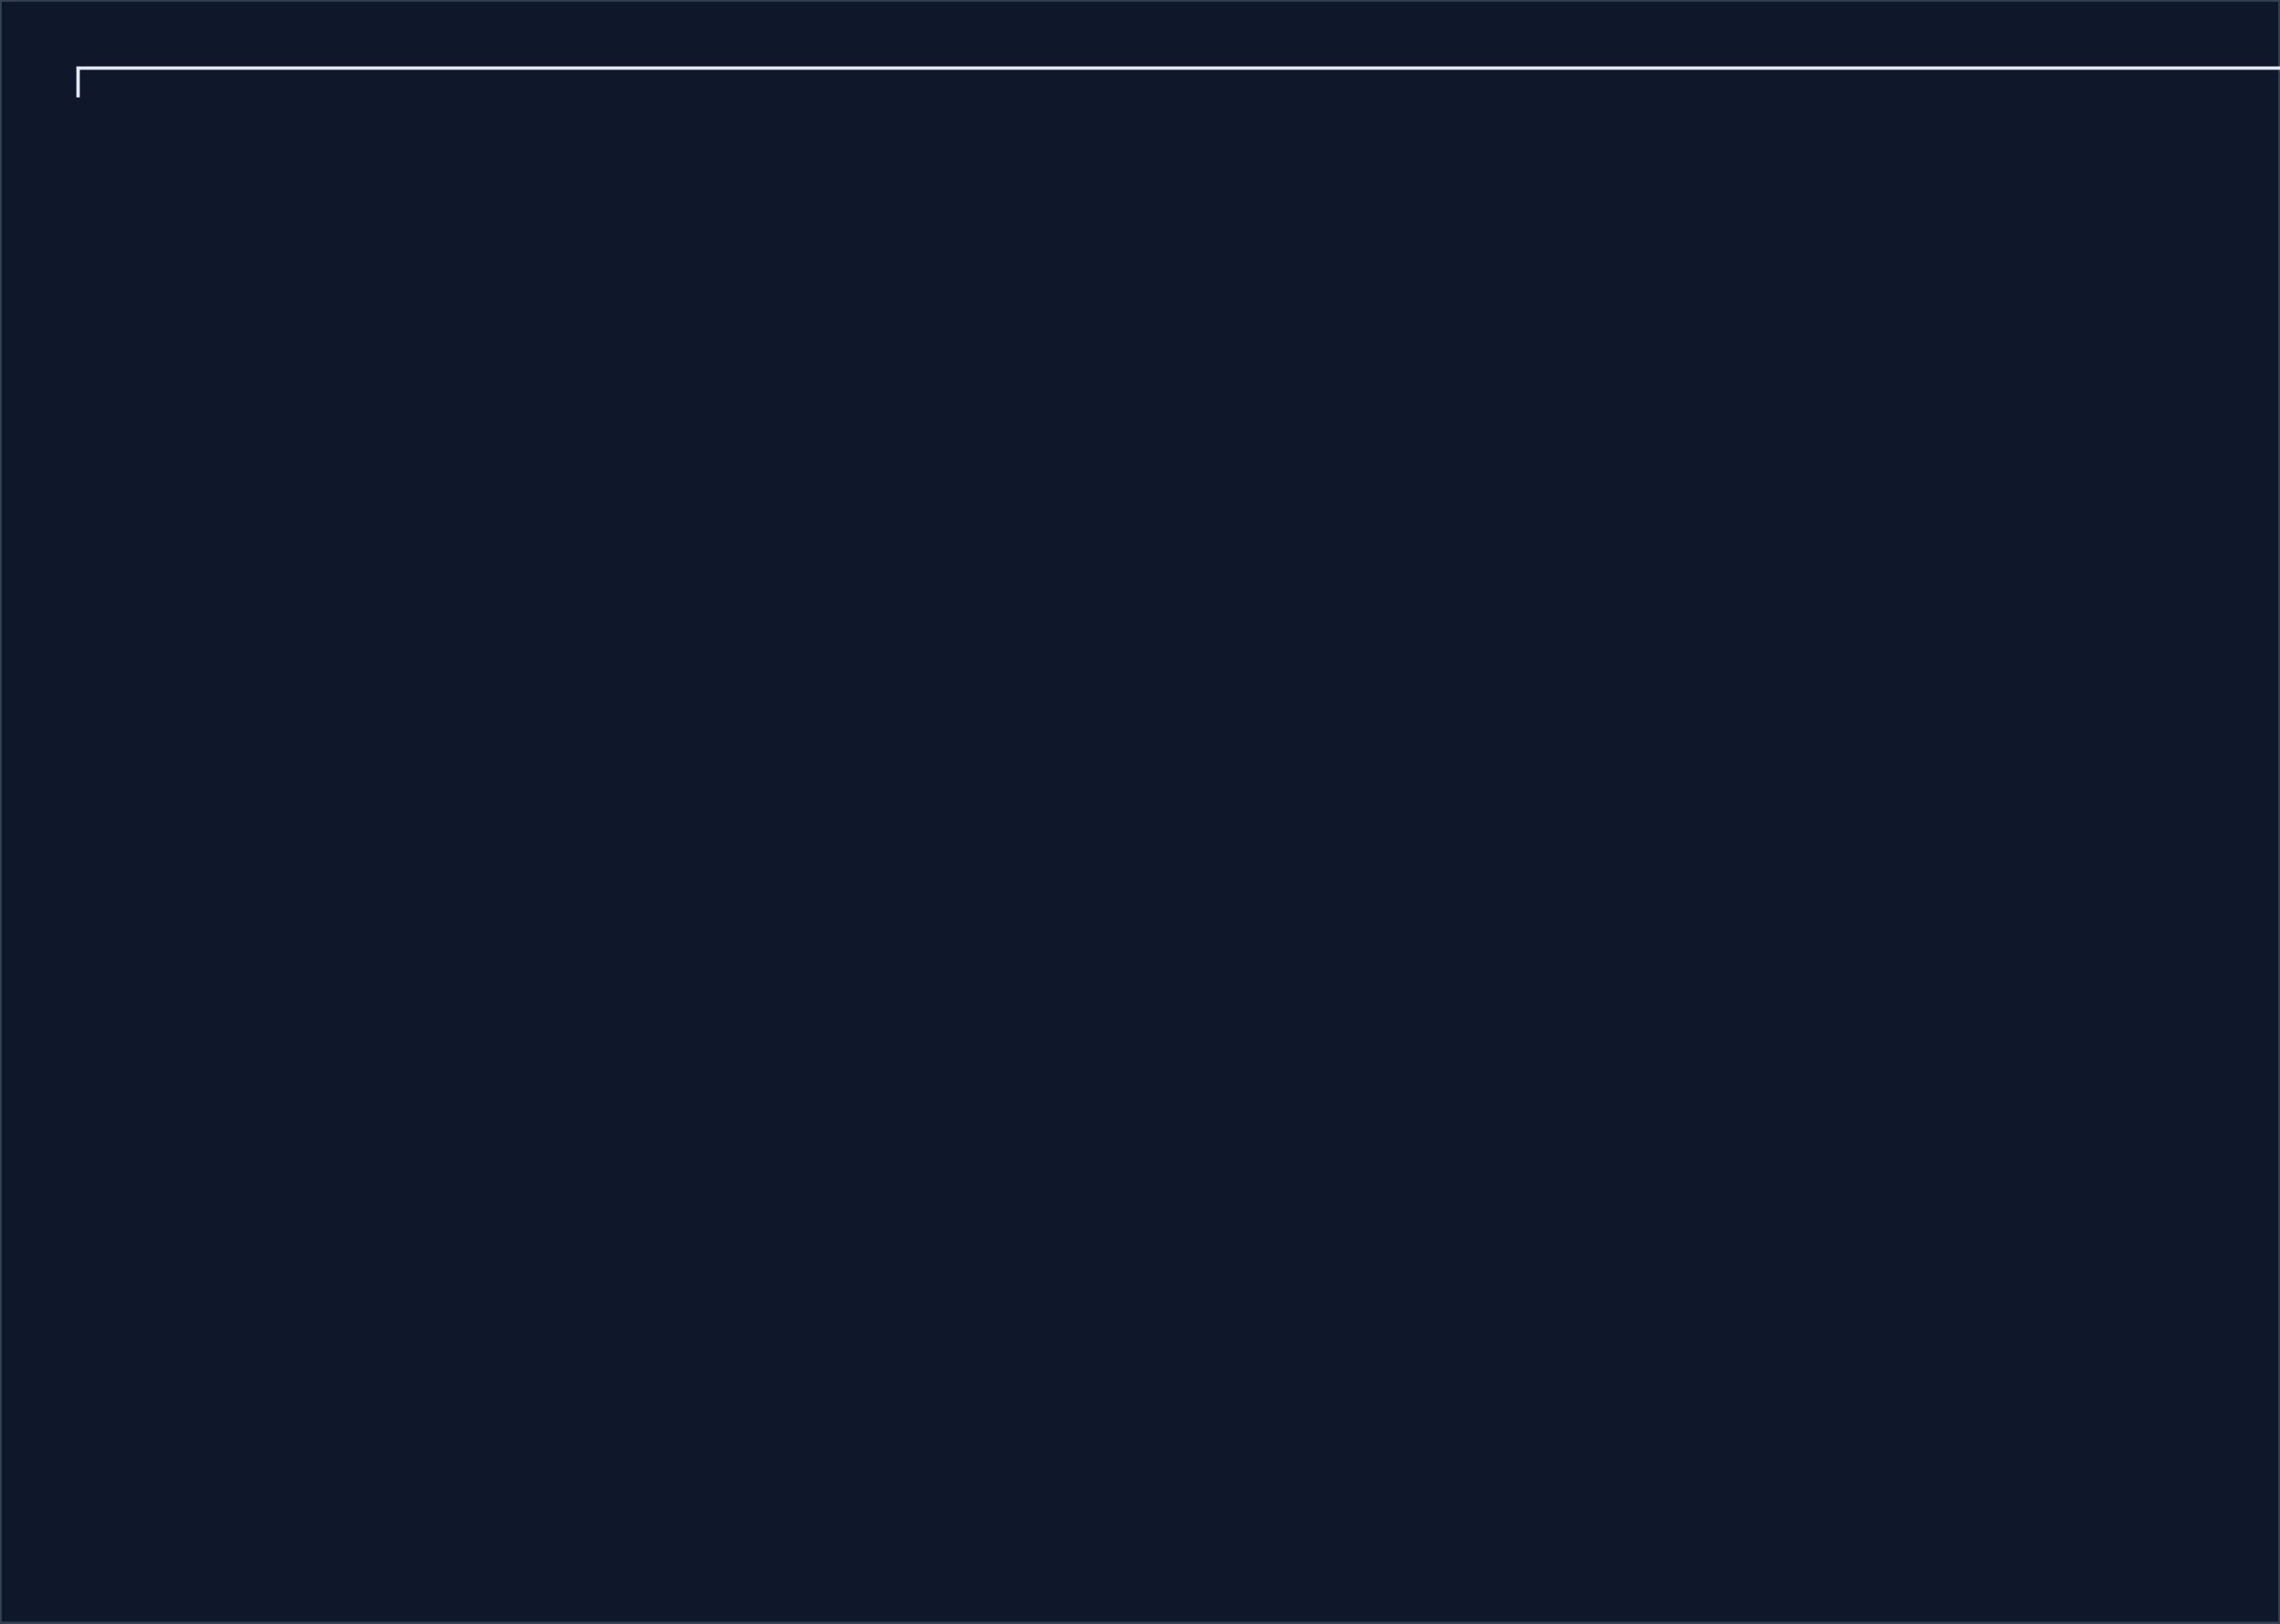
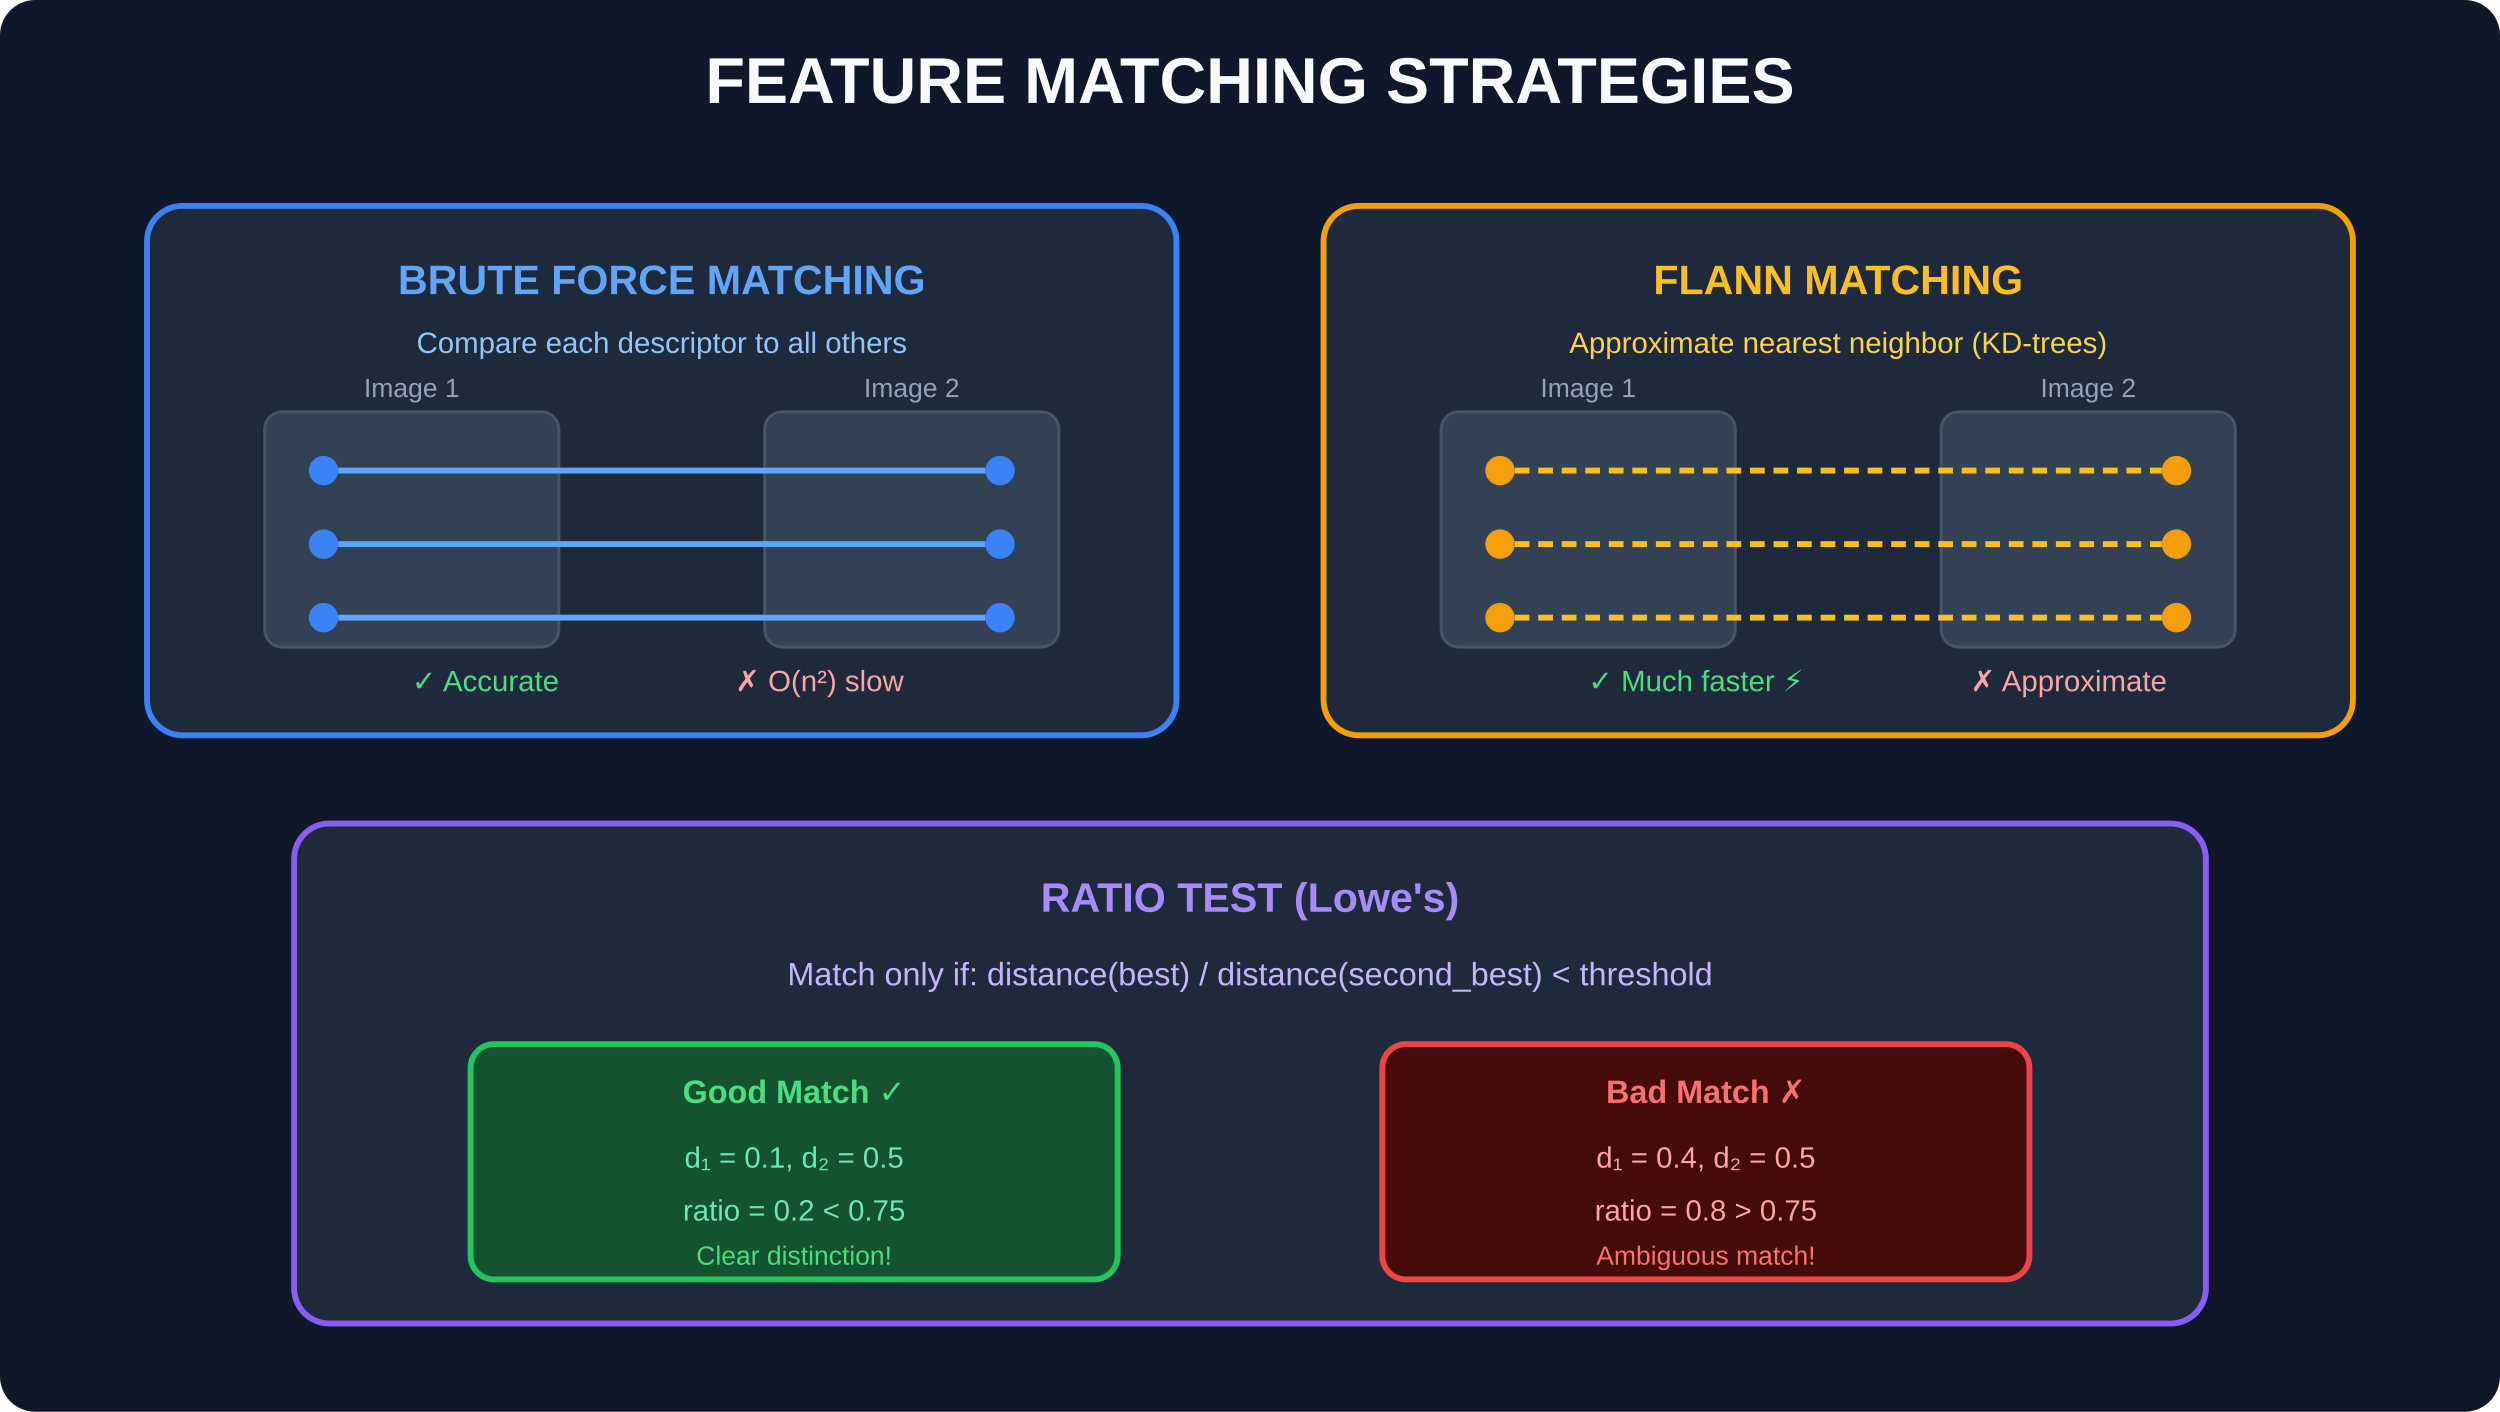
- <svg xmlns="http://www.w3.org/2000/svg" width="660" height="470" viewBox="0 0 660 470">
-   <style>
-     text {
-       font-family: 'Courier New', monospace;
-       font-size: 14px;
-       white-space: pre;
-     }
-   </style>
-   <rect width="100%" height="100%" fill="#0f172a" stroke="#334155" />
-   <text x="10" y="24" fill="#e2e8f0" xml:space="preserve">
- ┌───────────────────────────────────────────────────────────────────────────┐
- │                      FEATURE MATCHING STRATEGIES                             │
- └───────────────────────────────────────────────────────────────────────────┘
- 
- BRUTE FORCE MATCHING                    FLANN MATCHING
- ────────────────────                    ──────────────
- Compare each descriptor                 Approximate nearest neighbor
- to all others                          using KD-trees or LSH
- 
- Image 1     Image 2                    Image 1     Image 2
- ●───────────────●                      ●─ ─ ─ ─ ─ ─●
- ●───────────────●                      ●─ ─ ─ ─ ─ ─●
- ●───────────────●                      ●─ ─ ─ ─ ─ ─●
- 
- Pros: Accurate                         Pros: Much faster
- Cons: O(n²) slow                       Cons: Approximate
- 
- RATIO TEST (Lowe's)
- ───────────────────
- Match only if: distance(best) / distance(second_best) andlt; threshold
- 
- Good match:          Bad match:
- d1 = 0.1            d1 = 0.4
- d2 = 0.5            d2 = 0.5
- ratio = 0.2 ✓       ratio = 0.8 ✗
-   </text>
+ <svg xmlns="http://www.w3.org/2000/svg" viewBox="0 0 850 480">
+   <rect width="850" height="480" fill="#0f172a" rx="12" />
+   <text x="425" y="35" text-anchor="middle" font-family="Arial, sans-serif" font-size="22" font-weight="bold" fill="#f8fafc">FEATURE MATCHING STRATEGIES</text>
+   <g transform="translate(50, 70)">
+     <rect width="350" height="180" rx="12" fill="#1e293b" stroke="#3b82f6" stroke-width="2" />
+     <text x="175" y="30" text-anchor="middle" font-family="Arial, sans-serif" font-size="14" font-weight="bold" fill="#60a5fa">BRUTE FORCE MATCHING</text>
+     <text x="175" y="50" text-anchor="middle" font-family="Arial, sans-serif" font-size="10" fill="#93c5fd">Compare each descriptor to all others</text>
+     <g transform="translate(40, 70)">
+       <rect width="100" height="80" rx="6" fill="#334155" stroke="#475569" stroke-width="1" />
+       <text x="50" y="-5" text-anchor="middle" font-family="Arial, sans-serif" font-size="9" fill="#94a3b8">Image 1</text>
+       <circle cx="20" cy="20" r="5" fill="#3b82f6" />
+       <circle cx="20" cy="45" r="5" fill="#3b82f6" />
+       <circle cx="20" cy="70" r="5" fill="#3b82f6" />
+       <rect x="170" width="100" height="80" rx="6" fill="#334155" stroke="#475569" stroke-width="1" />
+       <text x="220" y="-5" text-anchor="middle" font-family="Arial, sans-serif" font-size="9" fill="#94a3b8">Image 2</text>
+       <circle cx="250" cy="20" r="5" fill="#3b82f6" />
+       <circle cx="250" cy="45" r="5" fill="#3b82f6" />
+       <circle cx="250" cy="70" r="5" fill="#3b82f6" />
+       <line x1="25" y1="20" x2="245" y2="20" stroke="#60a5fa" stroke-width="2" />
+       <line x1="25" y1="45" x2="245" y2="45" stroke="#60a5fa" stroke-width="2" />
+       <line x1="25" y1="70" x2="245" y2="70" stroke="#60a5fa" stroke-width="2" />
+     </g>
+     <text x="90" y="165" font-family="Arial, sans-serif" font-size="10" fill="#4ade80">✓ Accurate</text>
+     <text x="200" y="165" font-family="Arial, sans-serif" font-size="10" fill="#fca5a5">✗ O(n²) slow</text>
+   </g>
+   <g transform="translate(450, 70)">
+     <rect width="350" height="180" rx="12" fill="#1e293b" stroke="#f59e0b" stroke-width="2" />
+     <text x="175" y="30" text-anchor="middle" font-family="Arial, sans-serif" font-size="14" font-weight="bold" fill="#fbbf24">FLANN MATCHING</text>
+     <text x="175" y="50" text-anchor="middle" font-family="Arial, sans-serif" font-size="10" fill="#fcd34d">Approximate nearest neighbor (KD-trees)</text>
+     <g transform="translate(40, 70)">
+       <rect width="100" height="80" rx="6" fill="#334155" stroke="#475569" stroke-width="1" />
+       <text x="50" y="-5" text-anchor="middle" font-family="Arial, sans-serif" font-size="9" fill="#94a3b8">Image 1</text>
+       <circle cx="20" cy="20" r="5" fill="#f59e0b" />
+       <circle cx="20" cy="45" r="5" fill="#f59e0b" />
+       <circle cx="20" cy="70" r="5" fill="#f59e0b" />
+       <rect x="170" width="100" height="80" rx="6" fill="#334155" stroke="#475569" stroke-width="1" />
+       <text x="220" y="-5" text-anchor="middle" font-family="Arial, sans-serif" font-size="9" fill="#94a3b8">Image 2</text>
+       <circle cx="250" cy="20" r="5" fill="#f59e0b" />
+       <circle cx="250" cy="45" r="5" fill="#f59e0b" />
+       <circle cx="250" cy="70" r="5" fill="#f59e0b" />
+       <line x1="25" y1="20" x2="245" y2="20" stroke="#fbbf24" stroke-width="2" stroke-dasharray="5,3" />
+       <line x1="25" y1="45" x2="245" y2="45" stroke="#fbbf24" stroke-width="2" stroke-dasharray="5,3" />
+       <line x1="25" y1="70" x2="245" y2="70" stroke="#fbbf24" stroke-width="2" stroke-dasharray="5,3" />
+     </g>
+     <text x="90" y="165" font-family="Arial, sans-serif" font-size="10" fill="#4ade80">✓ Much faster ⚡</text>
+     <text x="220" y="165" font-family="Arial, sans-serif" font-size="10" fill="#fca5a5">✗ Approximate</text>
+   </g>
+   <g transform="translate(100, 280)">
+     <rect width="650" height="170" rx="12" fill="#1e293b" stroke="#8b5cf6" stroke-width="2" />
+     <text x="325" y="30" text-anchor="middle" font-family="Arial, sans-serif" font-size="14" font-weight="bold" fill="#a78bfa">RATIO TEST (Lowe's)</text>
+     <text x="325" y="55" text-anchor="middle" font-family="Arial, sans-serif" font-size="11" fill="#c4b5fd">Match only if: distance(best) / distance(second_best) &lt; threshold</text>
+     <g transform="translate(60, 75)">
+       <rect width="220" height="80" rx="8" fill="#14532d" stroke="#22c55e" stroke-width="2" />
+       <text x="110" y="20" text-anchor="middle" font-family="Arial, sans-serif" font-size="11" font-weight="bold" fill="#4ade80">Good Match ✓</text>
+       <text x="110" y="42" text-anchor="middle" font-family="Arial, sans-serif" font-size="10" fill="#6ee7b7">d₁ = 0.1, d₂ = 0.5</text>
+       <text x="110" y="60" text-anchor="middle" font-family="Arial, sans-serif" font-size="10" fill="#6ee7b7">ratio = 0.2 &lt; 0.75</text>
+       <text x="110" y="75" text-anchor="middle" font-family="Arial, sans-serif" font-size="9" fill="#4ade80">Clear distinction!</text>
+     </g>
+     <g transform="translate(370, 75)">
+       <rect width="220" height="80" rx="8" fill="#450a0a" stroke="#ef4444" stroke-width="2" />
+       <text x="110" y="20" text-anchor="middle" font-family="Arial, sans-serif" font-size="11" font-weight="bold" fill="#f87171">Bad Match ✗</text>
+       <text x="110" y="42" text-anchor="middle" font-family="Arial, sans-serif" font-size="10" fill="#fca5a5">d₁ = 0.4, d₂ = 0.5</text>
+       <text x="110" y="60" text-anchor="middle" font-family="Arial, sans-serif" font-size="10" fill="#fca5a5">ratio = 0.8 &gt; 0.75</text>
+       <text x="110" y="75" text-anchor="middle" font-family="Arial, sans-serif" font-size="9" fill="#f87171">Ambiguous match!</text>
+     </g>
+   </g>
</svg>
